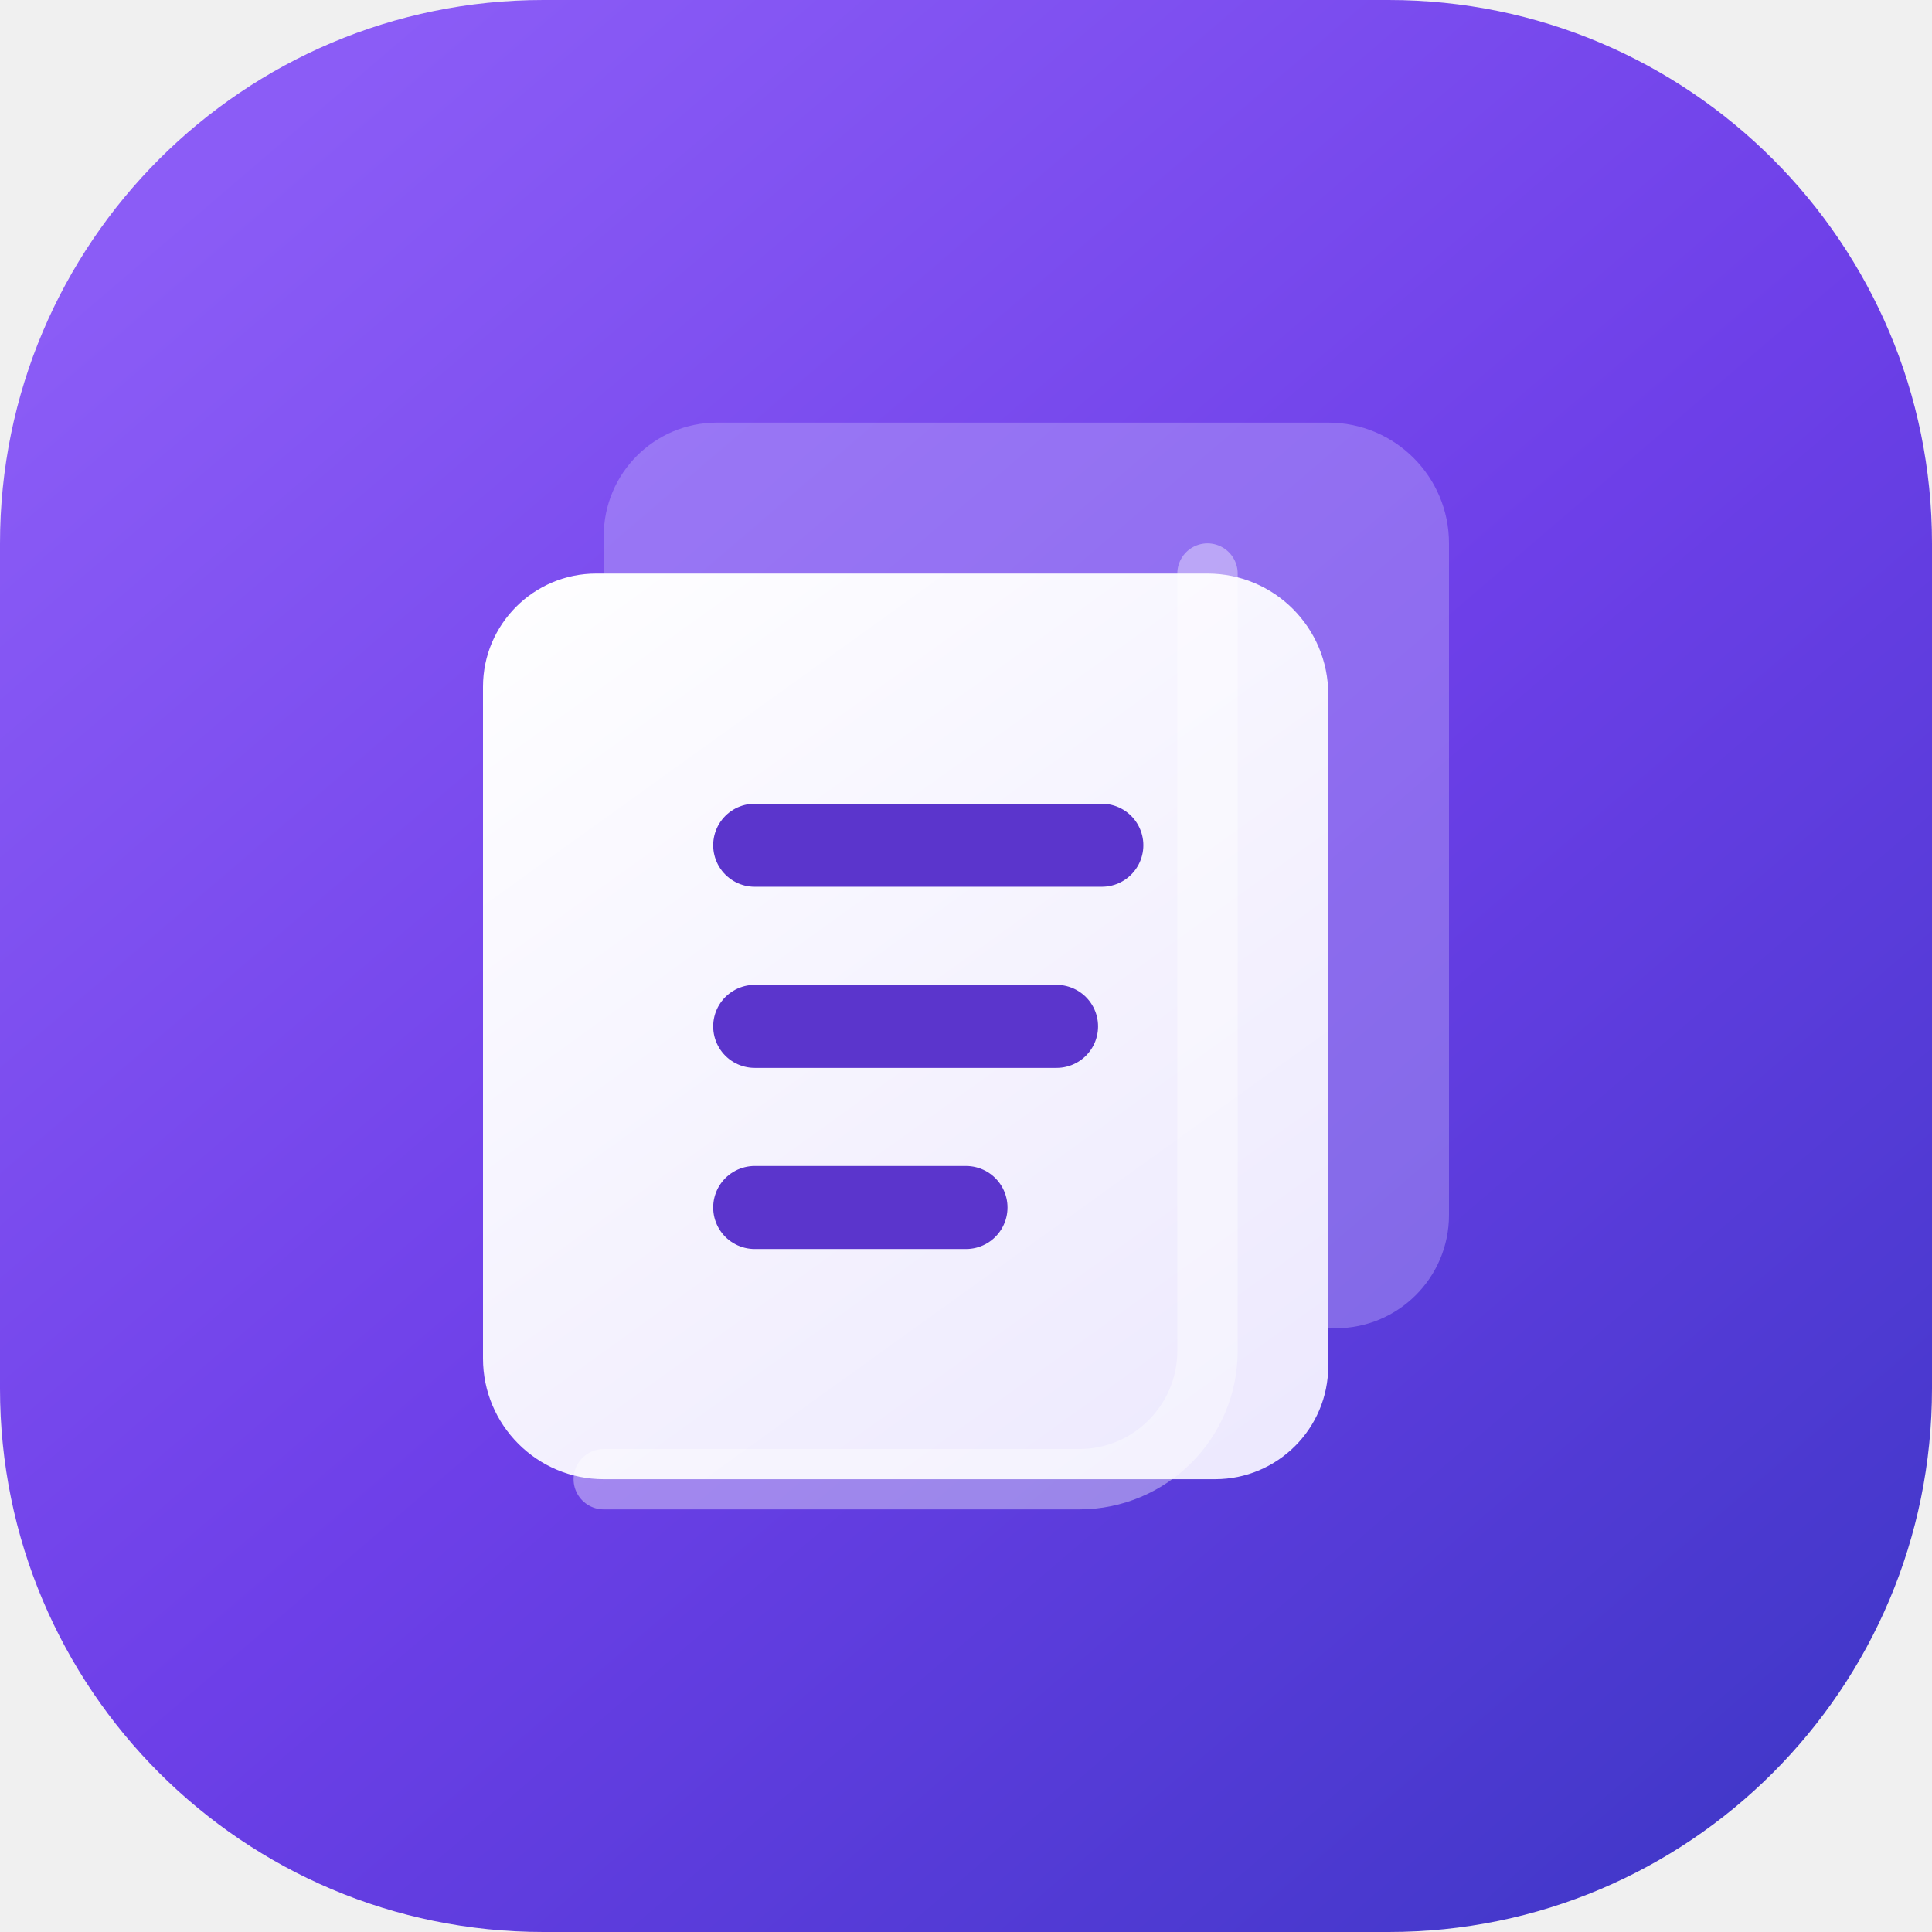
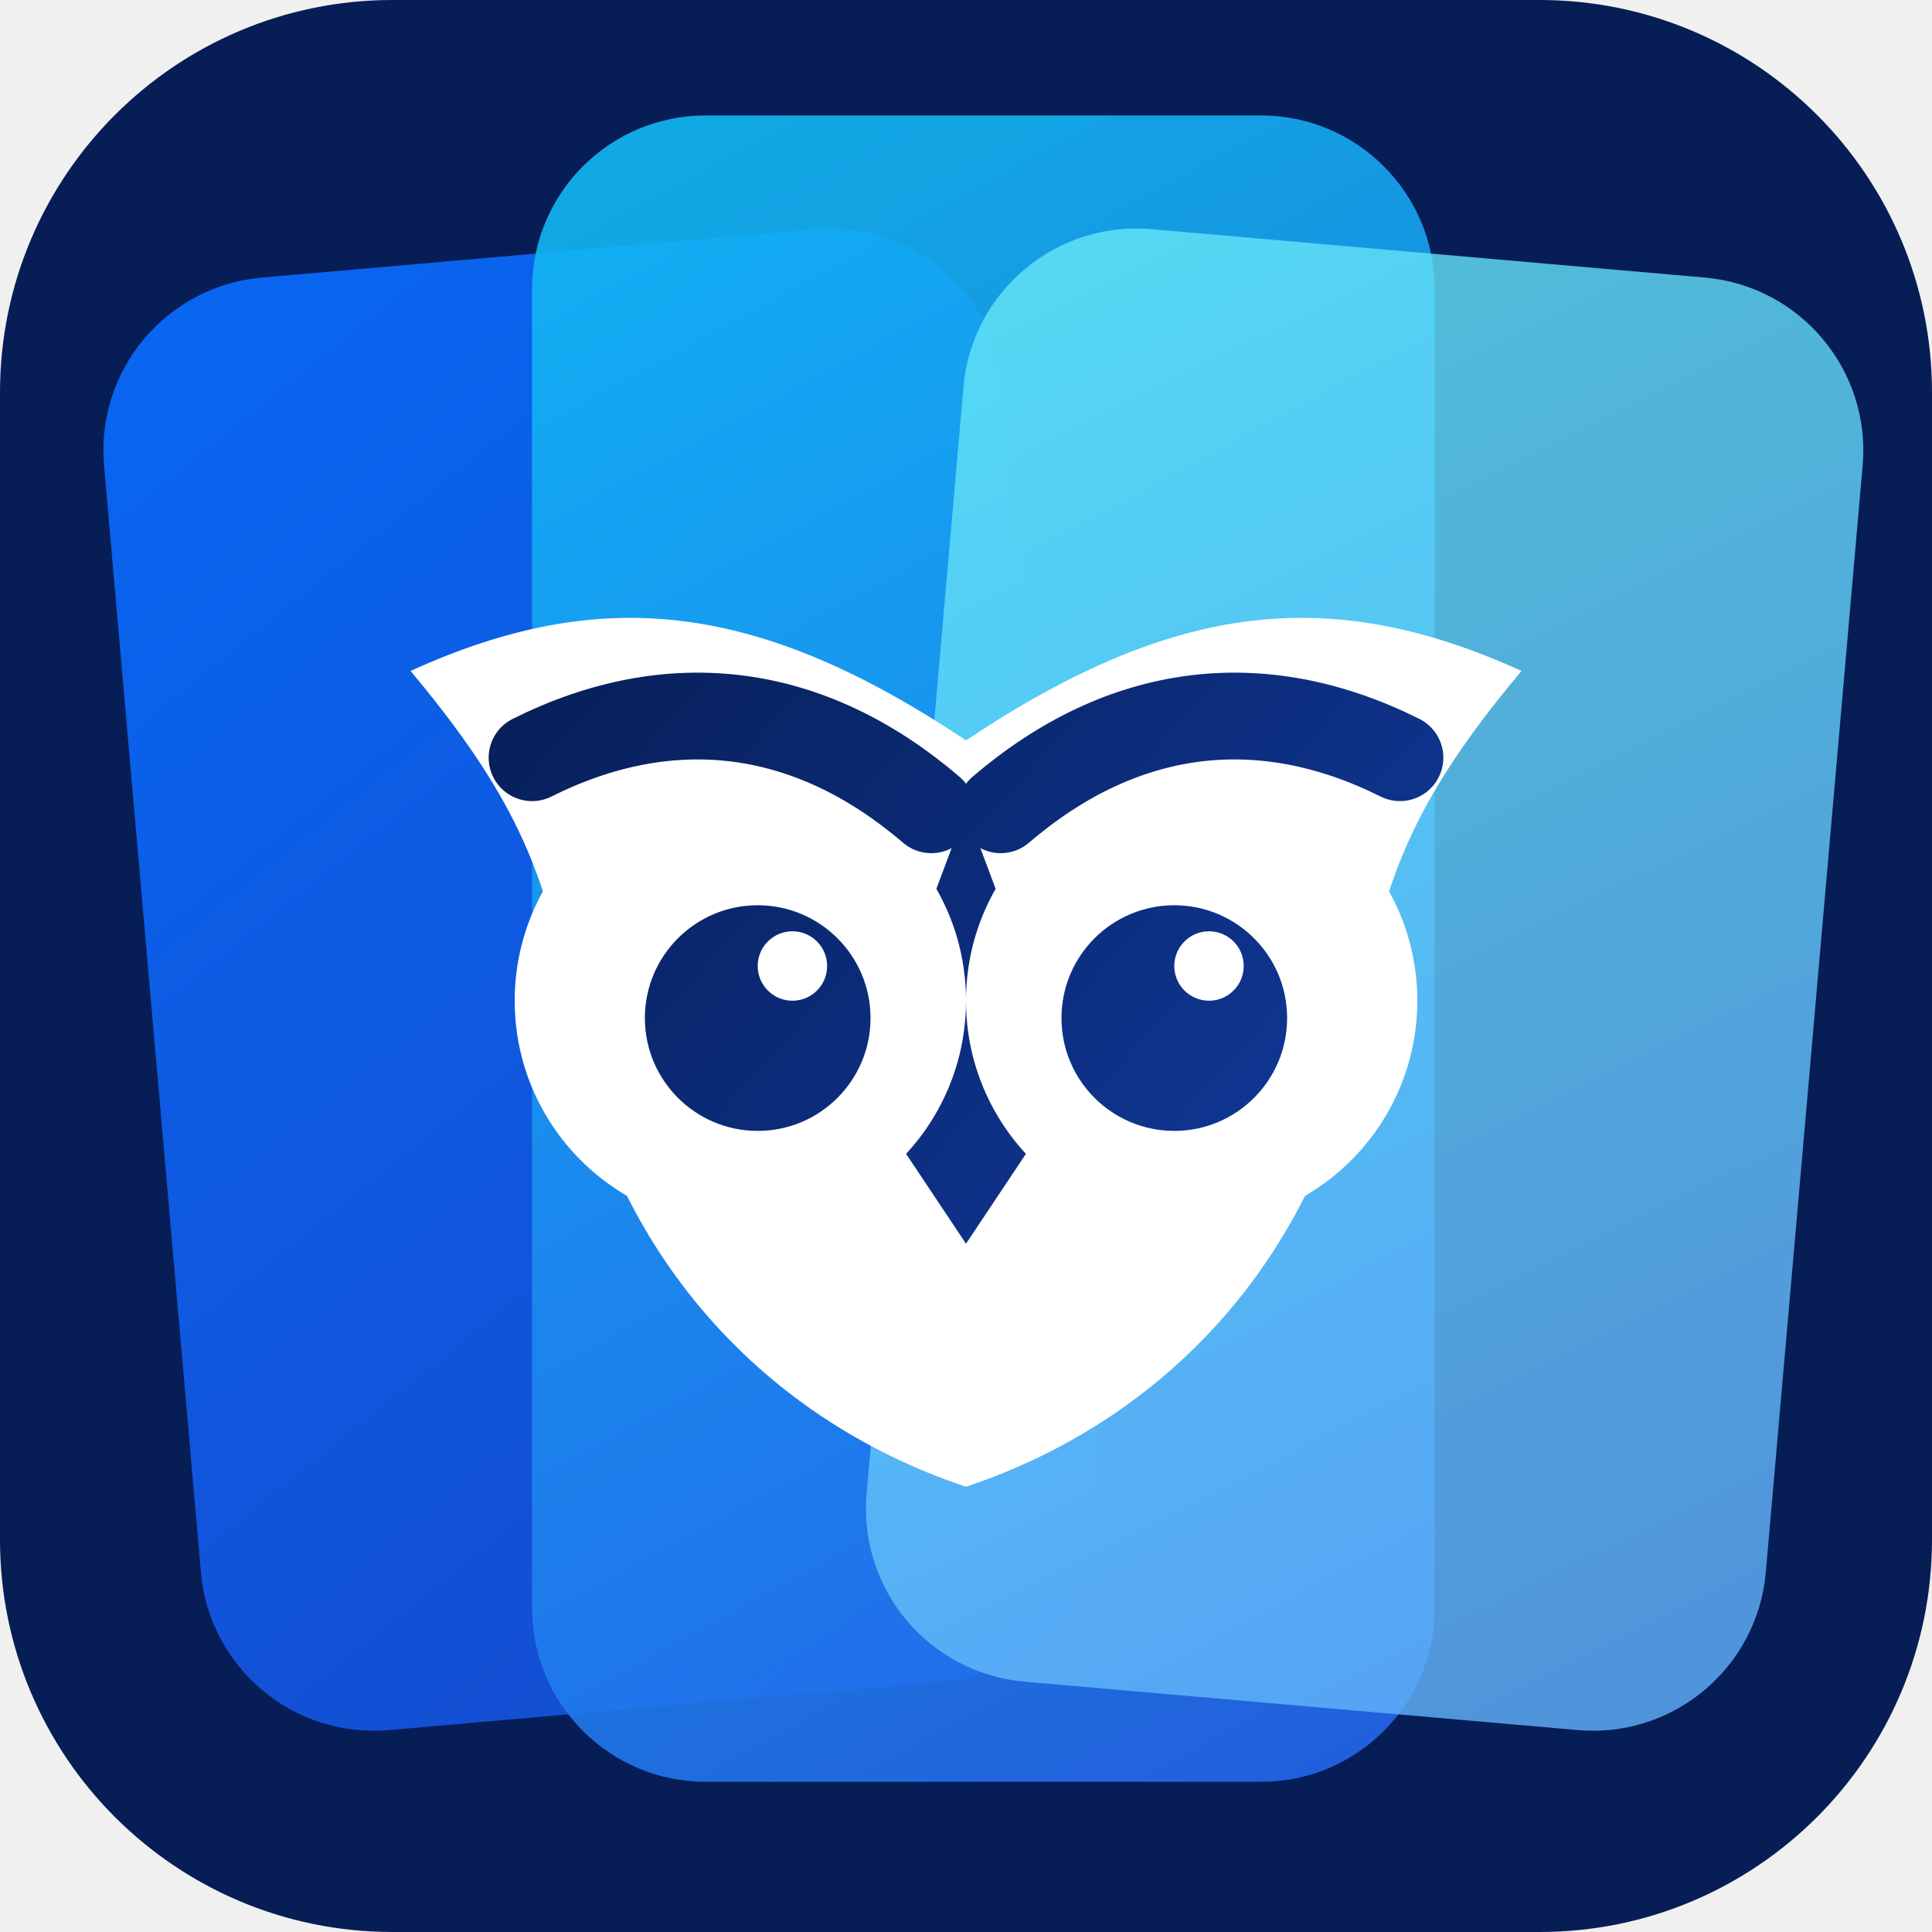
- <svg xmlns="http://www.w3.org/2000/svg" viewBox="0 0 64 64">
+ <svg xmlns="http://www.w3.org/2000/svg" viewBox="0 0 128 128">
  <defs>
-     <linearGradient id="surface" x1="8" y1="5" x2="56" y2="61" gradientUnits="userSpaceOnUse">
-       <stop stop-color="#8B5CF6" />
-       <stop offset=".52" stop-color="#6D3FE8" />
-       <stop offset="1" stop-color="#4338CA" />
+     <linearGradient id="left" x1="20" y1="20" x2="80" y2="110" gradientUnits="userSpaceOnUse">
+       <stop stop-color="#0867F2" />
+       <stop offset="1" stop-color="#1746C8" />
    </linearGradient>
-     <linearGradient id="page" x1="20" y1="15" x2="43" y2="47" gradientUnits="userSpaceOnUse">
-       <stop stop-color="#FFF" />
-       <stop offset="1" stop-color="#EDE9FE" />
+     <linearGradient id="center" x1="45" y1="18" x2="95" y2="110" gradientUnits="userSpaceOnUse">
+       <stop stop-color="#12B8F4" />
+       <stop offset="1" stop-color="#2563EB" />
+     </linearGradient>
+     <linearGradient id="right" x1="70" y1="20" x2="125" y2="110" gradientUnits="userSpaceOnUse">
+       <stop stop-color="#62E6F7" />
+       <stop offset="1" stop-color="#60A5FA" />
+     </linearGradient>
+     <linearGradient id="owl" x1="38" y1="42" x2="91" y2="90" gradientUnits="userSpaceOnUse">
+       <stop stop-color="#071D55" />
+       <stop offset="1" stop-color="#123EA7" />
    </linearGradient>
  </defs>
-   <rect width="64" height="64" rx="18" fill="url(#surface)" />
-   <path d="M20 17.75c0-2.07 1.68-3.75 3.75-3.75H44c2.21 0 4 1.79 4 4v22.25A3.75 3.75 0 0 1 44.25 44H24a4 4 0 0 1-4-4V17.75Z" fill="#C4B5FD" opacity=".38" />
-   <path d="M16 22.75c0-2.07 1.68-3.75 3.75-3.75H40c2.21 0 4 1.79 4 4v22.25A3.75 3.75 0 0 1 40.25 49H20a4 4 0 0 1-4-4V22.75Z" fill="url(#page)" />
-   <path d="M25 28h11.5M25 34h10M25 40h7" fill="none" stroke="#5B35CC" stroke-linecap="round" stroke-width="2.75" />
-   <path d="M40 19v25.75A4.25 4.25 0 0 1 35.75 49H20" fill="none" stroke="#FFF" stroke-linecap="round" stroke-width="2" opacity=".38" />
+   <rect width="128" height="128" rx="26" fill="#071D55" />
+   <g transform="translate(-9.6 -9.6) scale(1.15)">
+     <rect x="17" y="22" width="52" height="84" rx="10" fill="url(#left)" transform="rotate(-5 52 64)" />
+     <rect x="39" y="15" width="52" height="96" rx="10" fill="url(#center)" opacity=".9" />
+     <rect x="61" y="22" width="52" height="84" rx="10" fill="url(#right)" opacity=".82" transform="rotate(5 78 64)" />
+     <path d="M32 47C43 42 52 43 64 51c12-8 21-9 32-4-5 6-8 11-9 19-2 14-11 24-23 28-12-4-21-14-23-28-1-8-4-13-9-19Z" fill="#fff" />
+     <path d="m64 55 6 16-6 9-6-9 6-16Z" fill="url(#owl)" />
+     <circle cx="51" cy="66" r="13" fill="#fff" />
+     <circle cx="52" cy="67" r="6.5" fill="url(#owl)" />
+     <circle cx="54" cy="64" r="2" fill="#fff" />
+     <circle cx="77" cy="66" r="13" fill="#fff" />
+     <circle cx="76" cy="67" r="6.5" fill="url(#owl)" />
+     <circle cx="78" cy="64" r="2" fill="#fff" />
+     <path d="M39 52c8-4 16-3 23 3M89 52c-8-4-16-3-23 3" fill="none" stroke="url(#owl)" stroke-width="5" stroke-linecap="round" />
+   </g>
</svg>
